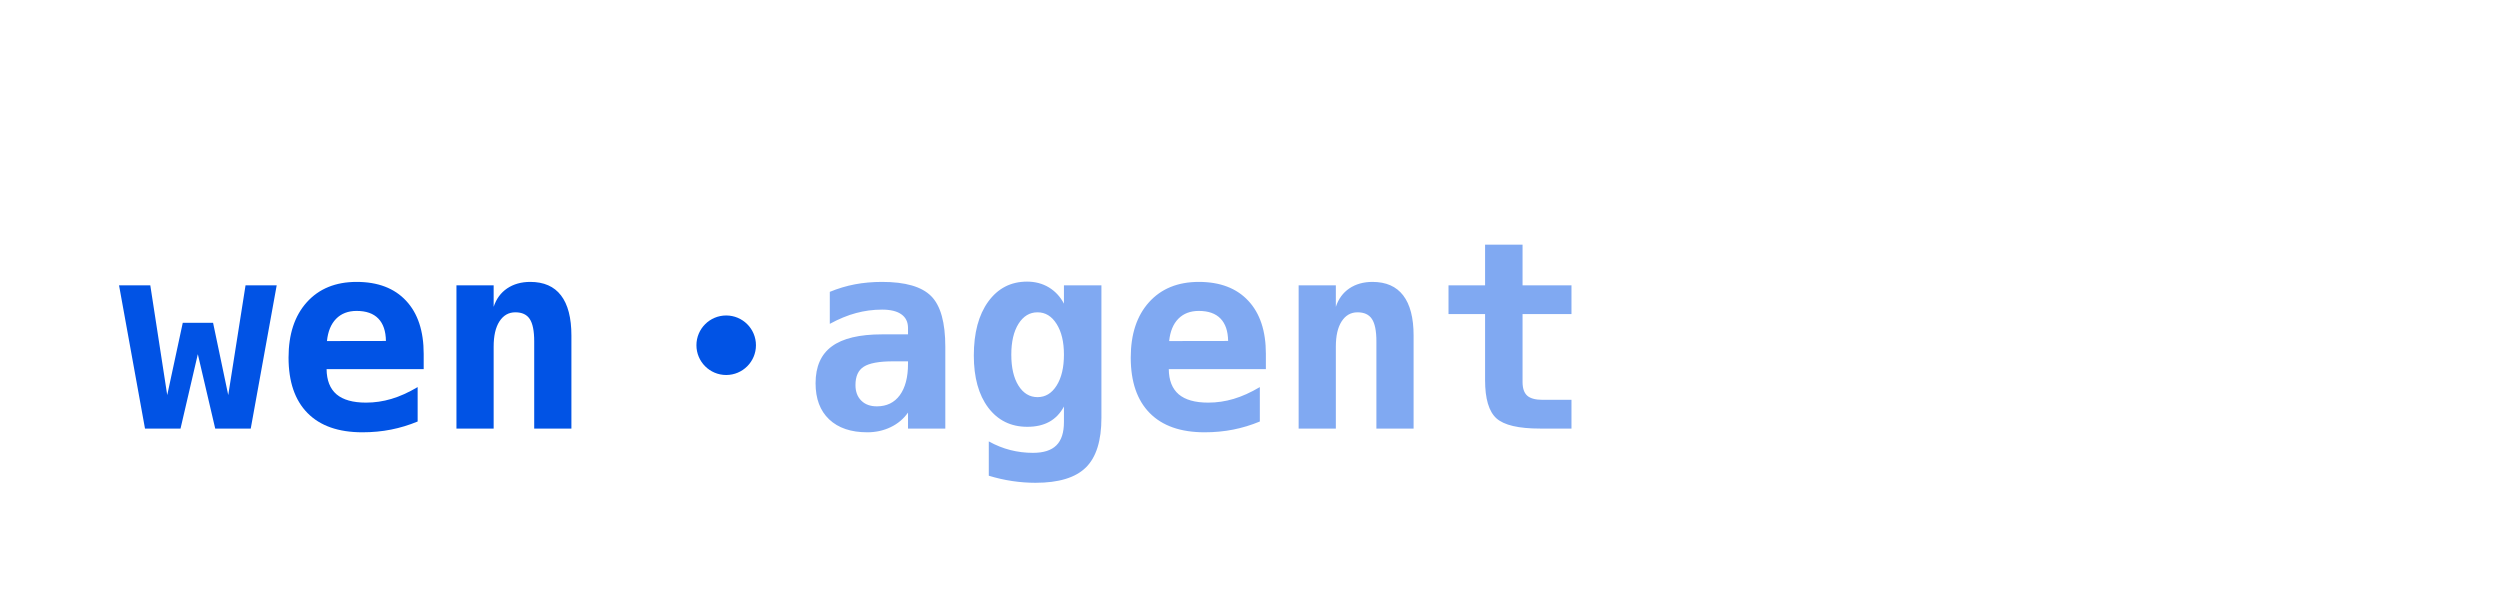
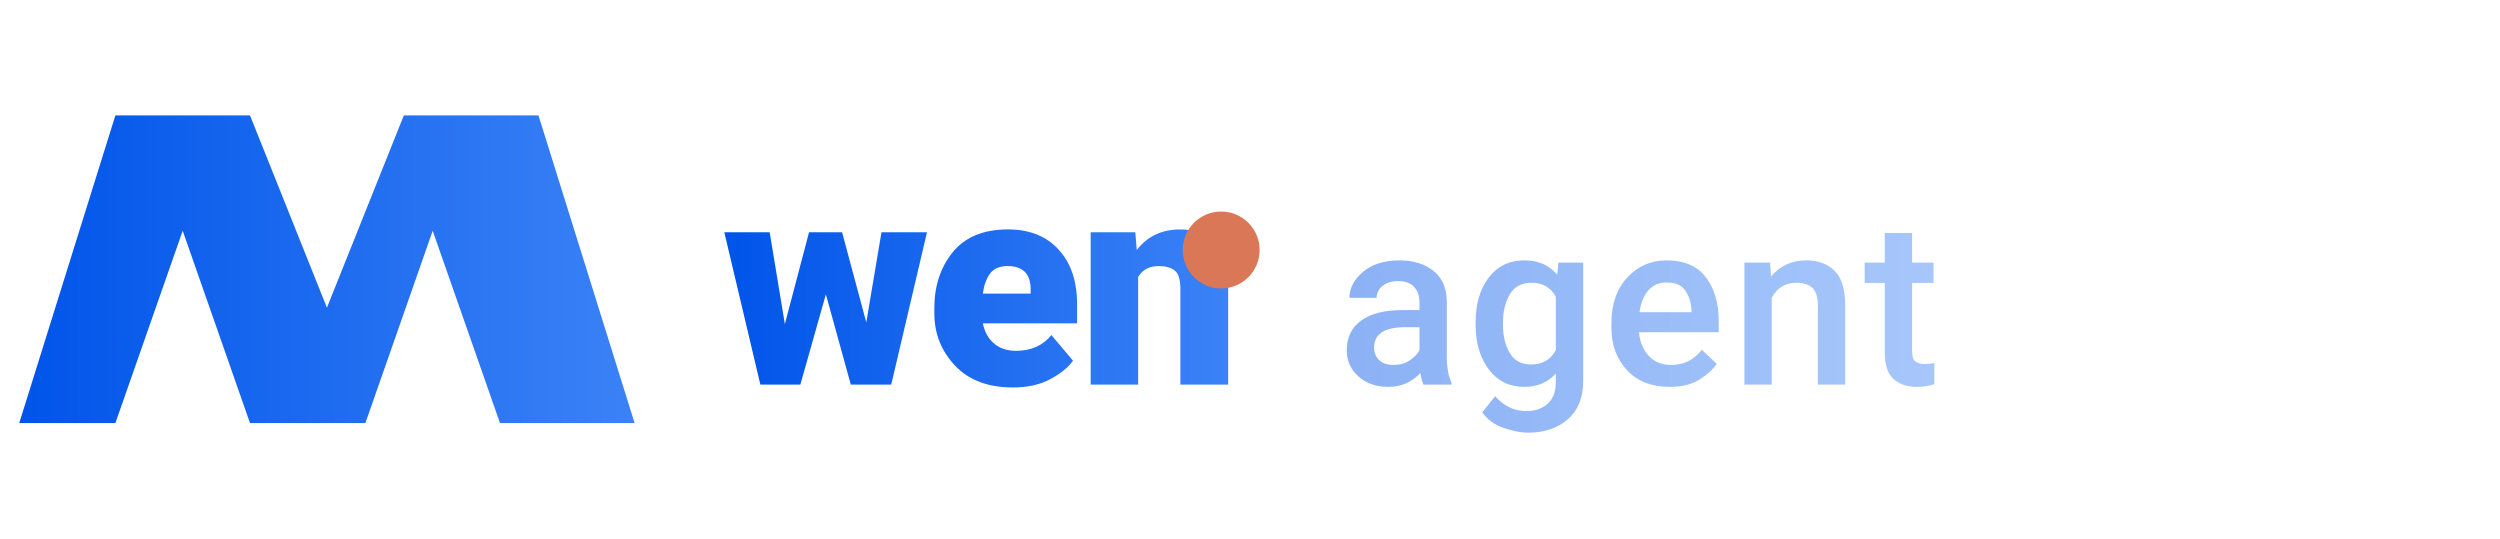
- <svg xmlns="http://www.w3.org/2000/svg" viewBox="0 0 420 100">
-   <text x="20" y="72" font-family="ui-monospace, 'SF Mono', 'Cascadia Code', Consolas, monospace" font-size="44" font-weight="700" fill="#0153e5">wen</text>
-   <text x="135" y="72" font-family="ui-monospace, 'SF Mono', 'Cascadia Code', Consolas, monospace" font-size="44" font-weight="700" fill="#0153e5" opacity="0.5">agent</text>
-   <circle cx="122" cy="58" r="5" fill="#0153e5" />
+ <svg xmlns="http://www.w3.org/2000/svg" viewBox="0 0 260 56">
+   <defs>
+     <linearGradient id="wg" x1="0" y1="0" x2="1" y2="0">
+       <stop offset="0%" stop-color="#0054e9" />
+       <stop offset="100%" stop-color="#3b82f6" />
+     </linearGradient>
+   </defs>
+   <g transform="translate(2, 12)">
+     <polygon points="0,32 10,0 24,0 32,20 40,0 54,0 64,32 50,32 43,12 36,32 24,32 17,12 10,32" fill="url(#wg)" />
+   </g>
+   <text x="75" y="40" font-family="-apple-system, BlinkMacSystemFont, 'Segoe UI', Roboto, sans-serif" font-size="30" font-weight="800" letter-spacing="-0.5" fill="url(#wg)">wen</text>
+   <circle cx="127" cy="26" r="4" fill="#d97757" />
+   <text x="139" y="40" font-family="-apple-system, BlinkMacSystemFont, 'Segoe UI', Roboto, sans-serif" font-size="24" font-weight="500" letter-spacing="0.5" fill="url(#wg)" opacity="0.45">agent</text>
</svg>
